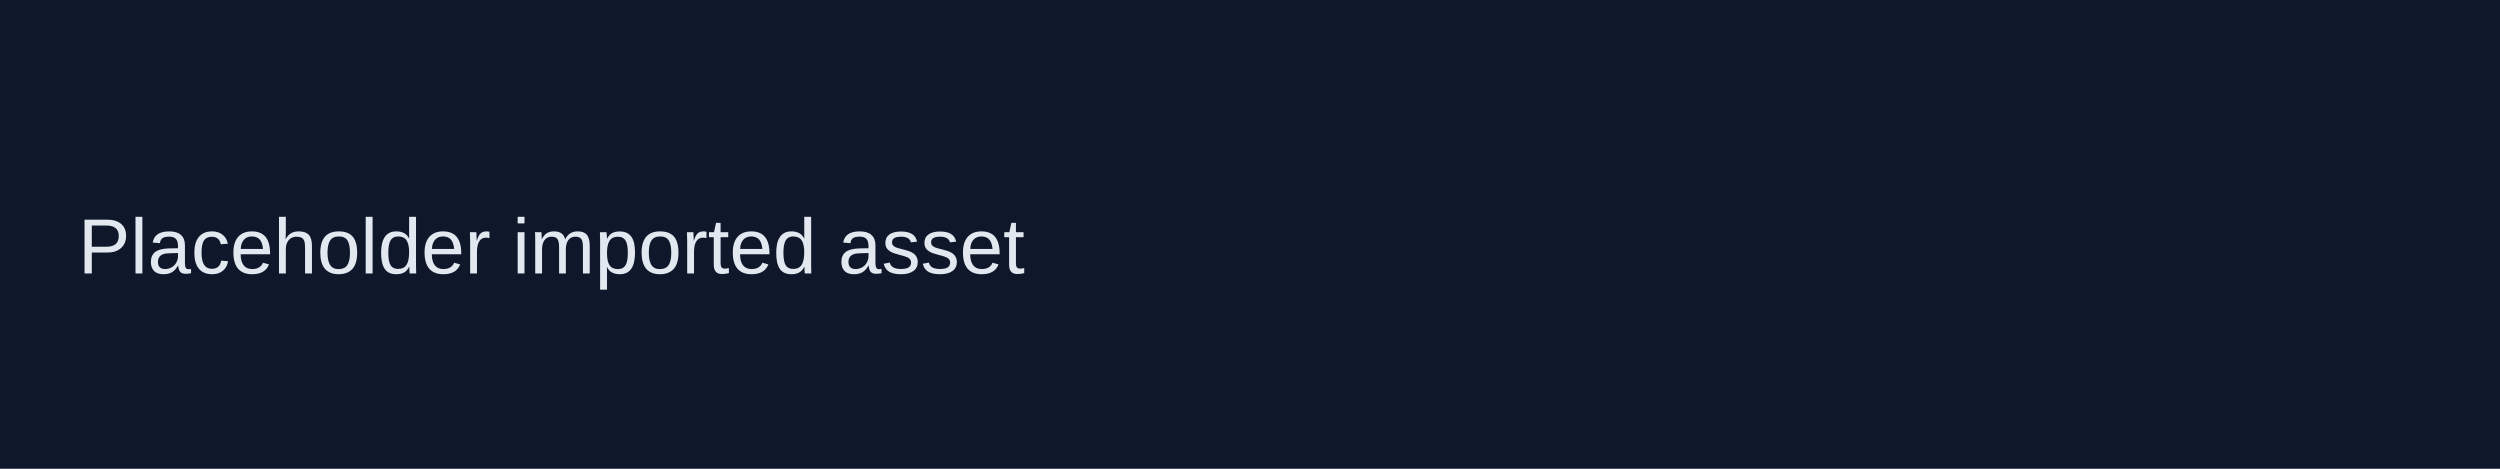
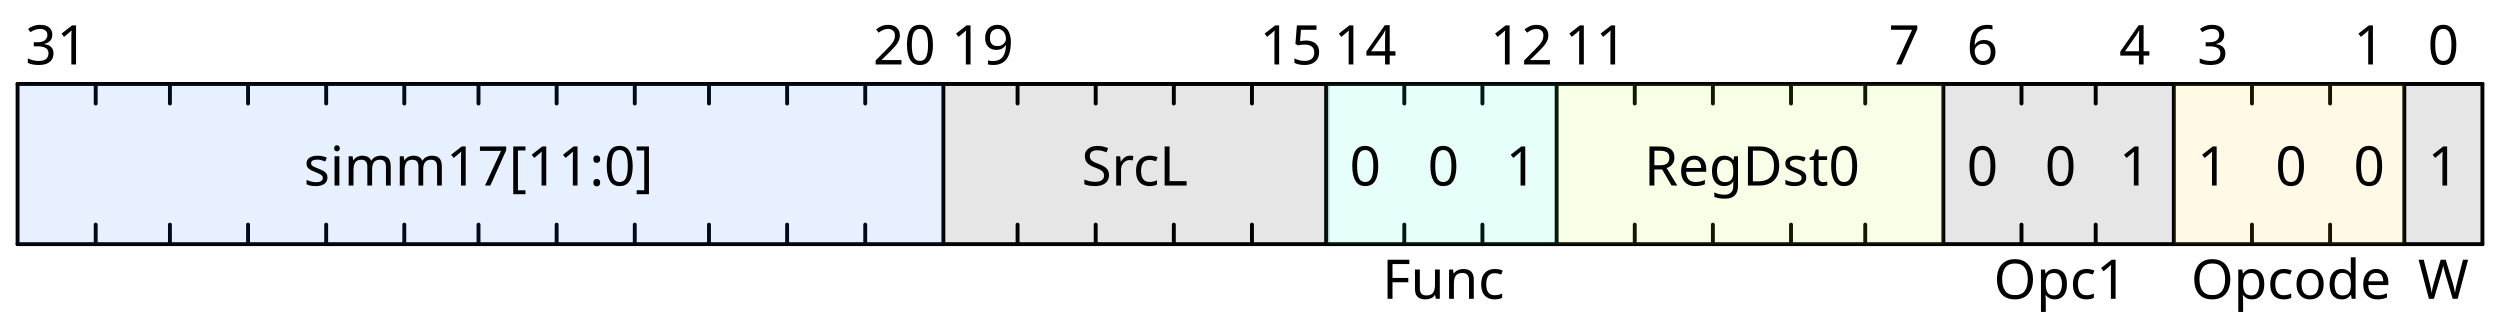
- <svg xmlns="http://www.w3.org/2000/svg" width="640" height="120" viewBox="0 0 640 120">
-   <rect width="640" height="120" fill="#0f172a" />
-   <text x="20" y="70" fill="#e2e8f0" font-family="Arial, sans-serif" font-size="20">Placeholder imported asset</text>
+ <svg xmlns="http://www.w3.org/2000/svg" width="640" height="80" viewBox="0 0 640 80">
+   <g transform="translate(0.5,0.5)" text-anchor="middle" font-size="14" font-family="sans-serif" font-weight="normal">
+     <g transform="translate(4,21)">
+       <g stroke="black" stroke-width="1" stroke-linecap="round">
+         <line x2="631" />
+         <line y2="41" />
+         <line x2="631" y1="41" y2="41" />
+         <line x1="631" x2="631" y2="41" />
+         <line x1="611" x2="611" y2="41" />
+         <line x1="592" x2="592" y2="5" />
+         <line x1="592" x2="592" y1="41" y2="36" />
+         <line x1="572" x2="572" y2="5" />
+         <line x1="572" x2="572" y1="41" y2="36" />
+         <line x1="552" x2="552" y2="41" />
+         <line x1="532" x2="532" y2="5" />
+         <line x1="532" x2="532" y1="41" y2="36" />
+         <line x1="513" x2="513" y2="5" />
+         <line x1="513" x2="513" y1="41" y2="36" />
+         <line x1="493" x2="493" y2="41" />
+         <line x1="473" x2="473" y2="5" />
+         <line x1="473" x2="473" y1="41" y2="36" />
+         <line x1="454" x2="454" y2="5" />
+         <line x1="454" x2="454" y1="41" y2="36" />
+         <line x1="434" x2="434" y2="5" />
+         <line x1="434" x2="434" y1="41" y2="36" />
+         <line x1="414" x2="414" y2="5" />
+         <line x1="414" x2="414" y1="41" y2="36" />
+         <line x1="394" x2="394" y2="41" />
+         <line x1="375" x2="375" y2="5" />
+         <line x1="375" x2="375" y1="41" y2="36" />
+         <line x1="355" x2="355" y2="5" />
+         <line x1="355" x2="355" y1="41" y2="36" />
+         <line x1="335" x2="335" y2="41" />
+         <line x1="316" x2="316" y2="5" />
+         <line x1="316" x2="316" y1="41" y2="36" />
+         <line x1="296" x2="296" y2="5" />
+         <line x1="296" x2="296" y1="41" y2="36" />
+         <line x1="276" x2="276" y2="5" />
+         <line x1="276" x2="276" y1="41" y2="36" />
+         <line x1="256" x2="256" y2="5" />
+         <line x1="256" x2="256" y1="41" y2="36" />
+         <line x1="237" x2="237" y2="41" />
+         <line x1="217" x2="217" y2="5" />
+         <line x1="217" x2="217" y1="41" y2="36" />
+         <line x1="197" x2="197" y2="5" />
+         <line x1="197" x2="197" y1="41" y2="36" />
+         <line x1="177" x2="177" y2="5" />
+         <line x1="177" x2="177" y1="41" y2="36" />
+         <line x1="158" x2="158" y2="5" />
+         <line x1="158" x2="158" y1="41" y2="36" />
+         <line x1="138" x2="138" y2="5" />
+         <line x1="138" x2="138" y1="41" y2="36" />
+         <line x1="118" x2="118" y2="5" />
+         <line x1="118" x2="118" y1="41" y2="36" />
+         <line x1="99" x2="99" y2="5" />
+         <line x1="99" x2="99" y1="41" y2="36" />
+         <line x1="79" x2="79" y2="5" />
+         <line x1="79" x2="79" y1="41" y2="36" />
+         <line x1="59" x2="59" y2="5" />
+         <line x1="59" x2="59" y1="41" y2="36" />
+         <line x1="39" x2="39" y2="5" />
+         <line x1="39" x2="39" y1="41" y2="36" />
+         <line x1="20" x2="20" y2="5" />
+         <line x1="20" x2="20" y1="41" y2="36" />
+       </g>
+       <g>
+         <g>
+           <rect x="611" width="20" height="41" field="1" style="fill-opacity:0.1" />
+           <rect x="552" width="59" height="41" field="4" style="fill-opacity:0.1;fill:#ffbf00" />
+           <rect x="493" width="59" height="41" field="1" style="fill-opacity:0.1" />
+           <rect x="394" width="99" height="41" field="RegDst0" style="fill-opacity:0.1;fill:#aaff00" />
+           <rect x="335" width="59" height="41" field="1" style="fill-opacity:0.1;fill:#00ffd5" />
+           <rect x="237" width="99" height="41" field="SrcL" style="fill-opacity:0.1" />
+           <rect width="237" height="41" field="simm17[11:0]" style="fill-opacity:0.1;fill:#006aff" />
+         </g>
+         <g transform="translate(10,-11)">
+           <g transform="translate(611)">
+             <text y="6">0</text>
+           </g>
+           <g transform="translate(592)">
+             <text y="6">1</text>
+           </g>
+           <g transform="translate(552)">
+             <text y="6">3</text>
+           </g>
+           <g transform="translate(532)">
+             <text y="6">4</text>
+           </g>
+           <g transform="translate(493)">
+             <text y="6">6</text>
+           </g>
+           <g transform="translate(473)">
+             <text y="6">7</text>
+           </g>
+           <g transform="translate(394)">
+             <text y="6">11</text>
+           </g>
+           <g transform="translate(375)">
+             <text y="6">12</text>
+           </g>
+           <g transform="translate(335)">
+             <text y="6">14</text>
+           </g>
+           <g transform="translate(316)">
+             <text y="6">15</text>
+           </g>
+           <g transform="translate(237)">
+             <text y="6">19</text>
+           </g>
+           <g transform="translate(217)">
+             <text y="6">20</text>
+           </g>
+           <g transform="translate(0)">
+             <text y="6">31</text>
+           </g>
+         </g>
+         <g transform="translate(10,20)">
+           <g>
+             <g transform="translate(611)">
+               <text y="6">1</text>
+             </g>
+           </g>
+           <g>
+             <g transform="translate(592)">
+               <text y="6">0</text>
+             </g>
+             <g transform="translate(572)">
+               <text y="6">0</text>
+             </g>
+             <g transform="translate(552)">
+               <text y="6">1</text>
+             </g>
+           </g>
+           <g>
+             <g transform="translate(532)">
+               <text y="6">1</text>
+             </g>
+             <g transform="translate(513)">
+               <text y="6">0</text>
+             </g>
+             <g transform="translate(493)">
+               <text y="6">0</text>
+             </g>
+           </g>
+           <g transform="translate(434)">
+             <text y="6">
+               <tspan>RegDst0</tspan>
+             </text>
+           </g>
+           <g>
+             <g transform="translate(375)">
+               <text y="6">1</text>
+             </g>
+             <g transform="translate(355)">
+               <text y="6">0</text>
+             </g>
+             <g transform="translate(335)">
+               <text y="6">0</text>
+             </g>
+           </g>
+           <g transform="translate(276)">
+             <text y="6">
+               <tspan>SrcL</tspan>
+             </text>
+           </g>
+           <g transform="translate(108)">
+             <text y="6">
+               <tspan>simm17[11:0]</tspan>
+             </text>
+           </g>
+         </g>
+         <g transform="translate(10,49)">
+           <g transform="translate(611)">
+             <text y="6">
+               <tspan>W</tspan>
+             </text>
+           </g>
+           <g transform="translate(572)">
+             <text y="6">
+               <tspan>Opcode</tspan>
+             </text>
+           </g>
+           <g transform="translate(513)">
+             <text y="6">
+               <tspan>Opc1</tspan>
+             </text>
+           </g>
+           <g transform="translate(355)">
+             <text y="6">
+               <tspan>Func</tspan>
+             </text>
+           </g>
+         </g>
+       </g>
+     </g>
+   </g>
</svg>
